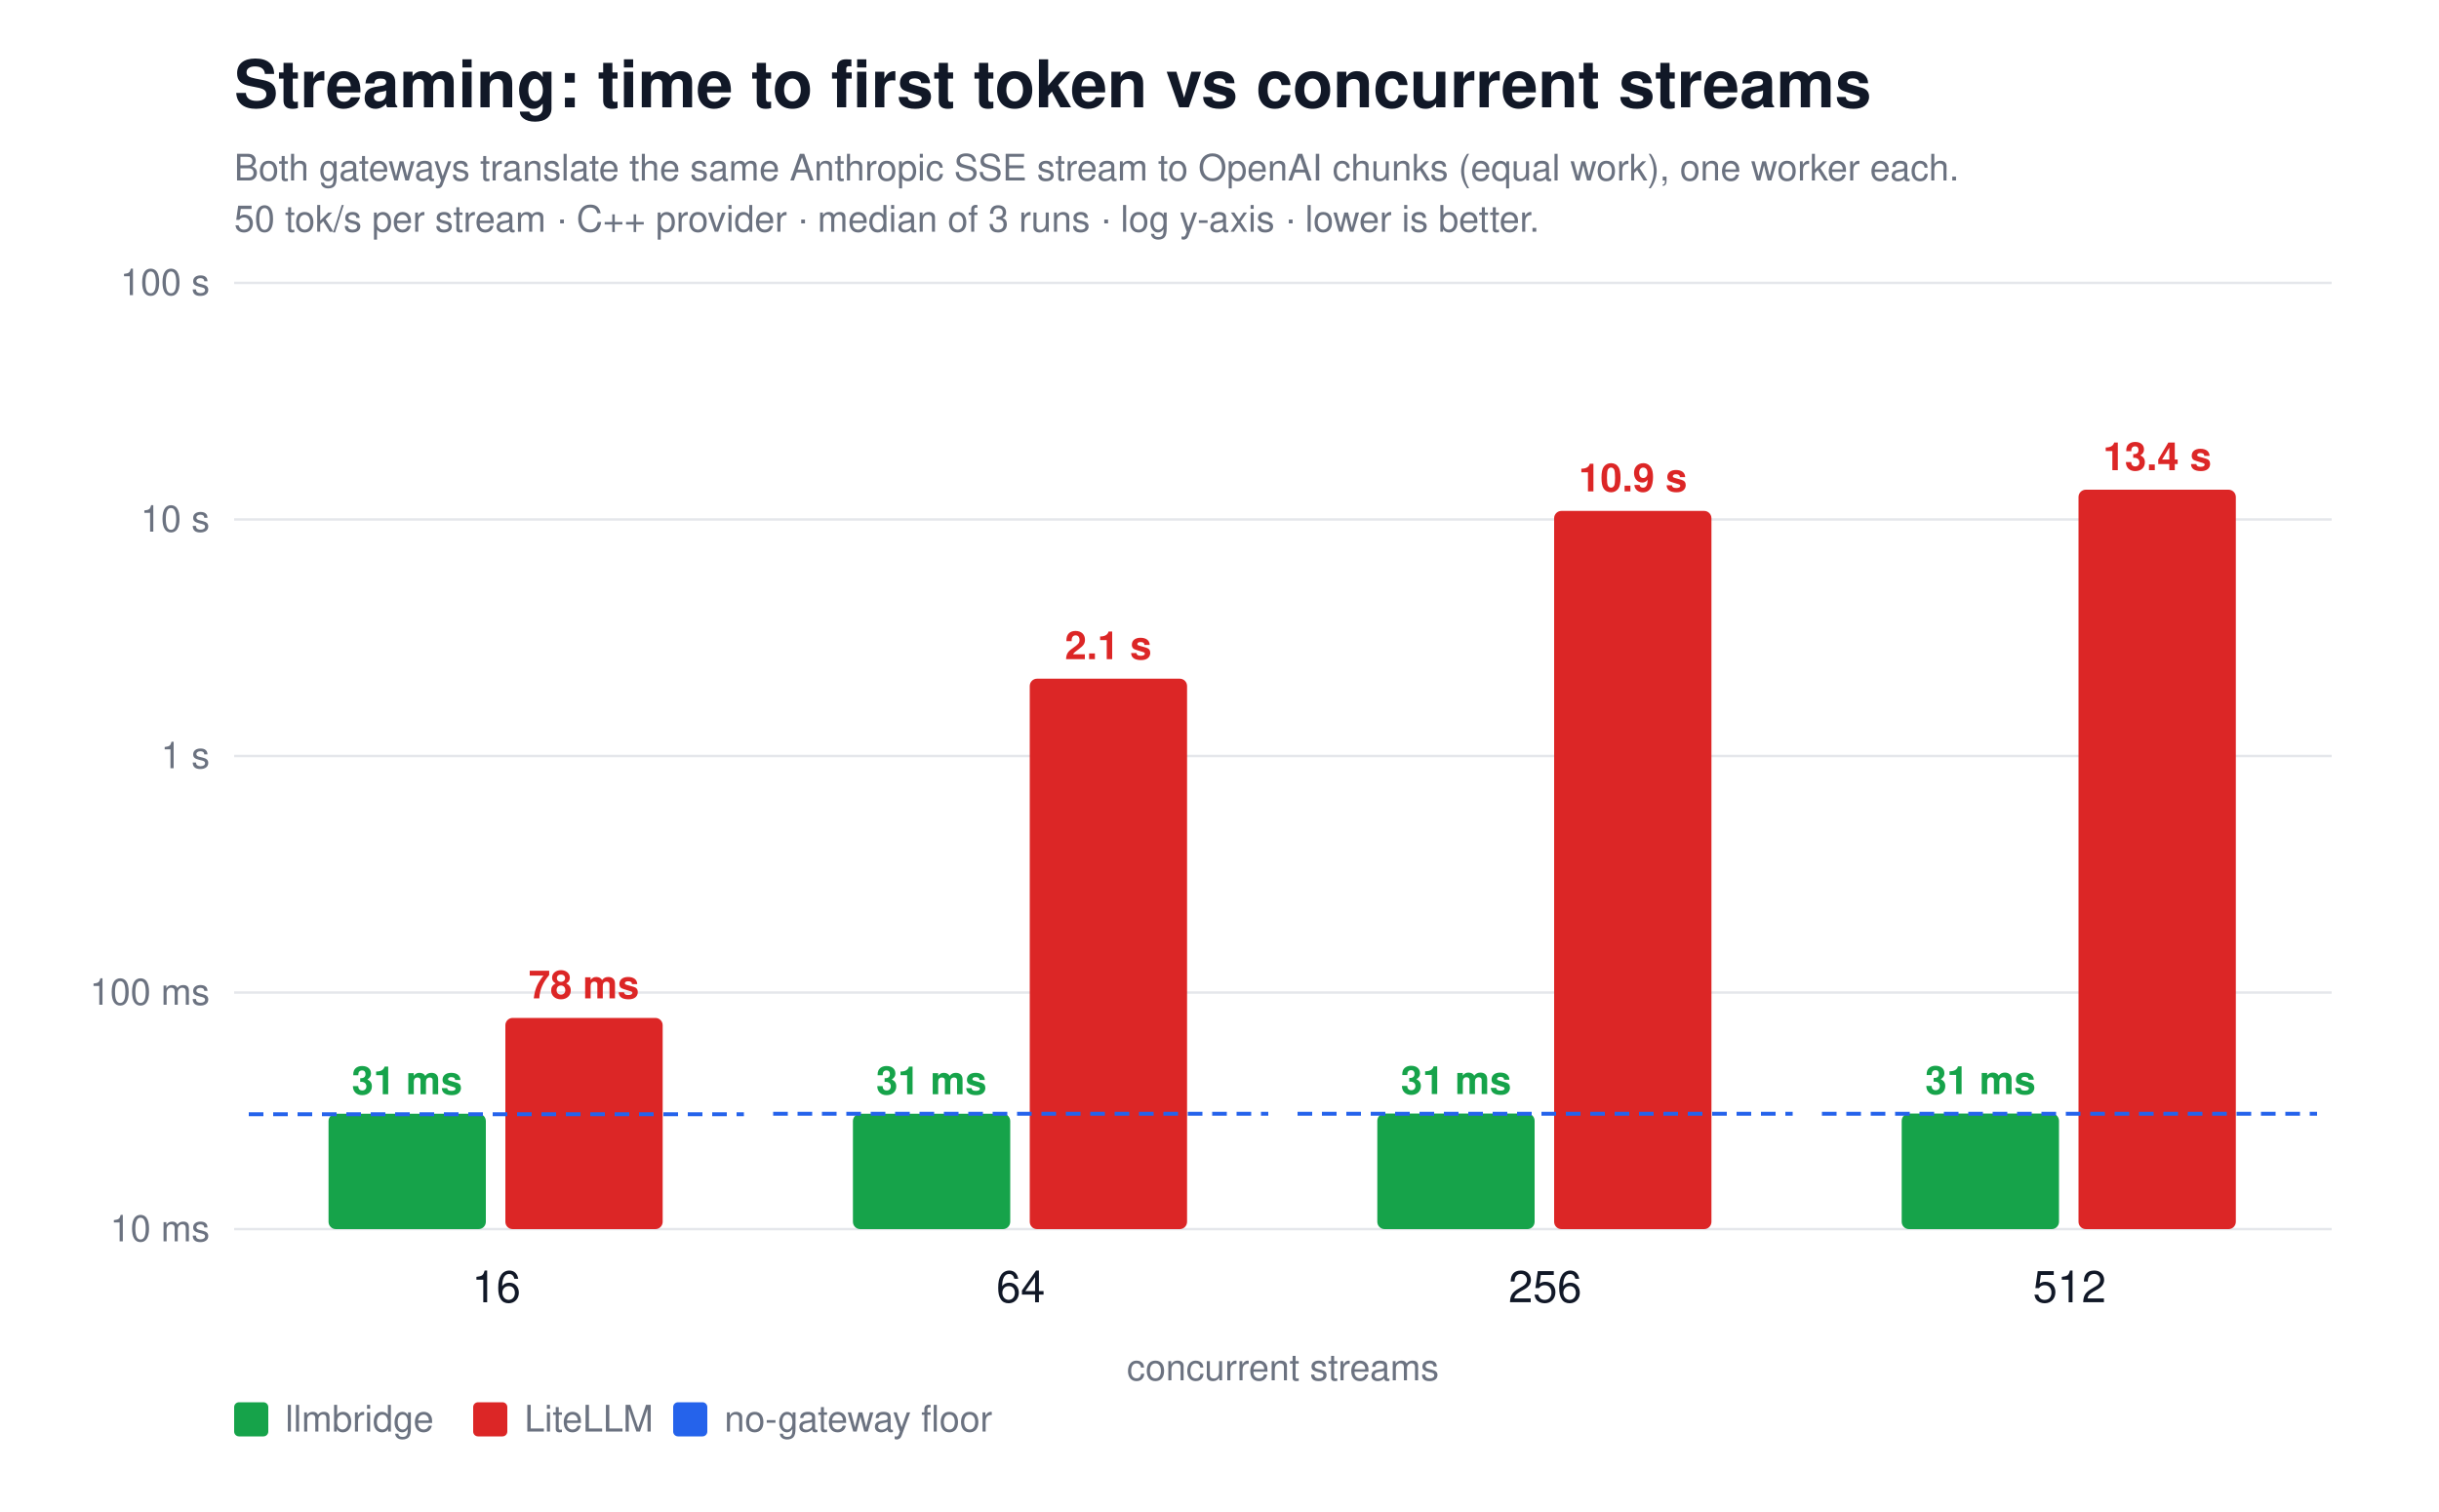
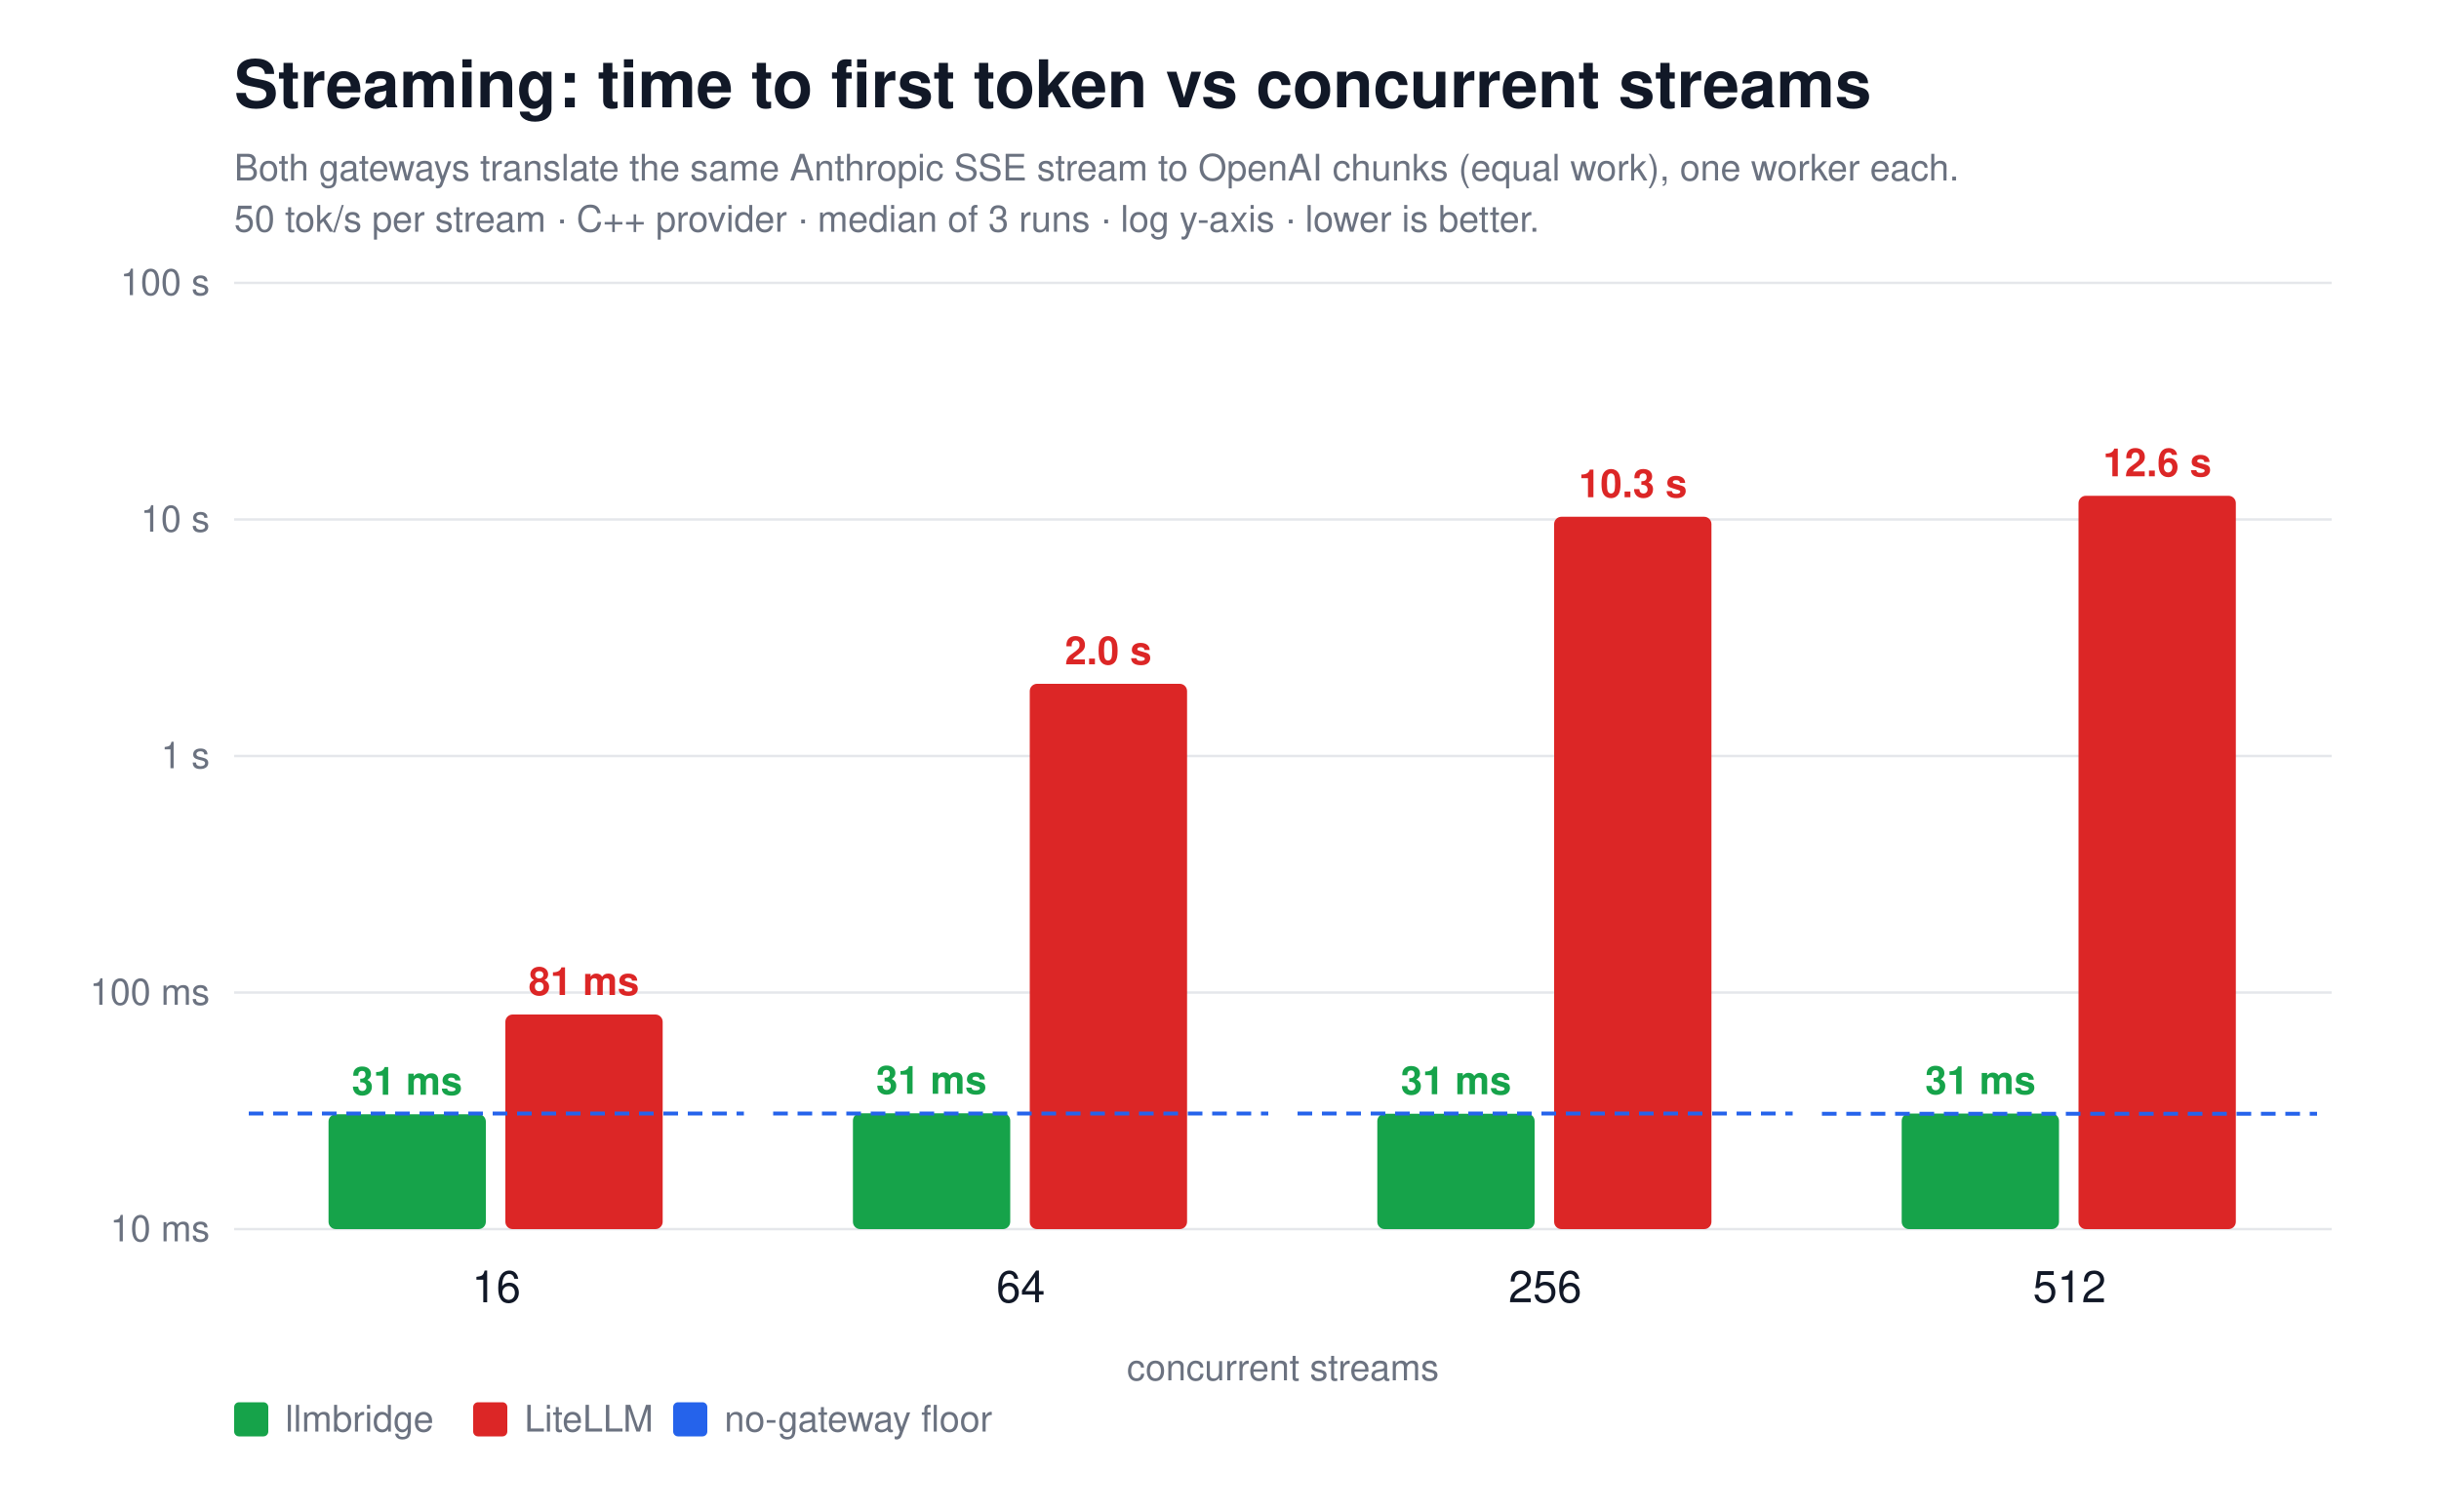
<svg xmlns="http://www.w3.org/2000/svg" width="1000" height="620" viewBox="0 0 1000 620" font-family="-apple-system,Segoe UI,Helvetica,Arial,sans-serif">
  <rect width="1000" height="620" fill="white" />
  <text x="96" y="44" font-size="27" font-weight="700" fill="#111827">Streaming: time to first token vs concurrent streams</text>
  <text x="96" y="74" font-size="15" fill="#6b7280">Both gateways translate the same Anthropic SSE stream to OpenAI chunks (equal work), one worker each.</text>
  <text x="96" y="95" font-size="15" fill="#6b7280">50 tok/s per stream · C++ provider · median of 3 runs · log y-axis · lower is better.</text>
  <line x1="96" y1="504.0" x2="956" y2="504.0" stroke="#e5e7eb" stroke-width="1" />
  <text x="86" y="509.0" font-size="15" fill="#6b7280" text-anchor="end">10 ms</text>
  <line x1="96" y1="407.0" x2="956" y2="407.0" stroke="#e5e7eb" stroke-width="1" />
  <text x="86" y="412.0" font-size="15" fill="#6b7280" text-anchor="end">100 ms</text>
  <line x1="96" y1="310.0" x2="956" y2="310.0" stroke="#e5e7eb" stroke-width="1" />
  <text x="86" y="315.0" font-size="15" fill="#6b7280" text-anchor="end">1 s</text>
  <line x1="96" y1="213.0" x2="956" y2="213.0" stroke="#e5e7eb" stroke-width="1" />
  <text x="86" y="218.0" font-size="15" fill="#6b7280" text-anchor="end">10 s</text>
  <line x1="96" y1="116.0" x2="956" y2="116.0" stroke="#e5e7eb" stroke-width="1" />
  <text x="86" y="121.0" font-size="15" fill="#6b7280" text-anchor="end">100 s</text>
-   <rect x="134.7" y="456.7" width="64.5" height="47.3" fill="#16a34a" rx="3" />
-   <text x="166.9" y="448.7" font-size="16" font-weight="600" fill="#16a34a" text-anchor="middle">31 ms</text>
-   <rect x="207.2" y="417.4" width="64.5" height="86.6" fill="#dc2626" rx="3" />
-   <text x="239.4" y="409.4" font-size="16" font-weight="600" fill="#dc2626" text-anchor="middle">78 ms</text>
-   <line x1="102.0" y1="456.9" x2="305.0" y2="456.9" stroke="#2563eb" stroke-width="1.6" stroke-dasharray="6 4" />
+   <rect x="134.7" y="456.9" width="64.5" height="47.1" fill="#16a34a" rx="3" />
+   <text x="166.9" y="448.9" font-size="16" font-weight="600" fill="#16a34a" text-anchor="middle">31 ms</text>
+   <rect x="207.2" y="416.0" width="64.5" height="88.0" fill="#dc2626" rx="3" />
+   <text x="239.4" y="408.0" font-size="16" font-weight="600" fill="#dc2626" text-anchor="middle">81 ms</text>
+   <line x1="102.0" y1="456.6" x2="305.0" y2="456.6" stroke="#2563eb" stroke-width="1.6" stroke-dasharray="6 4" />
  <text x="203.5" y="534.0" font-size="18" fill="#111827" text-anchor="middle">16</text>
-   <rect x="349.7" y="456.7" width="64.5" height="47.3" fill="#16a34a" rx="3" />
-   <text x="381.9" y="448.7" font-size="16" font-weight="600" fill="#16a34a" text-anchor="middle">31 ms</text>
-   <rect x="422.2" y="278.3" width="64.5" height="225.7" fill="#dc2626" rx="3" />
-   <text x="454.4" y="270.3" font-size="16" font-weight="600" fill="#dc2626" text-anchor="middle">2.1 s</text>
-   <line x1="317.0" y1="456.7" x2="520.0" y2="456.7" stroke="#2563eb" stroke-width="1.6" stroke-dasharray="6 4" />
+   <rect x="349.7" y="456.5" width="64.5" height="47.5" fill="#16a34a" rx="3" />
+   <text x="381.9" y="448.5" font-size="16" font-weight="600" fill="#16a34a" text-anchor="middle">31 ms</text>
+   <rect x="422.2" y="280.4" width="64.5" height="223.6" fill="#dc2626" rx="3" />
+   <text x="454.4" y="272.4" font-size="16" font-weight="600" fill="#dc2626" text-anchor="middle">2.0 s</text>
+   <line x1="317.0" y1="456.6" x2="520.0" y2="456.6" stroke="#2563eb" stroke-width="1.6" stroke-dasharray="6 4" />
  <text x="418.5" y="534.0" font-size="18" fill="#111827" text-anchor="middle">64</text>
-   <rect x="564.7" y="456.6" width="64.5" height="47.4" fill="#16a34a" rx="3" />
-   <text x="597.0" y="448.6" font-size="16" font-weight="600" fill="#16a34a" text-anchor="middle">31 ms</text>
-   <rect x="637.2" y="209.5" width="64.5" height="294.5" fill="#dc2626" rx="3" />
-   <text x="669.5" y="201.5" font-size="16" font-weight="600" fill="#dc2626" text-anchor="middle">10.9 s</text>
-   <line x1="532.0" y1="456.7" x2="735.0" y2="456.7" stroke="#2563eb" stroke-width="1.6" stroke-dasharray="6 4" />
+   <rect x="564.7" y="456.7" width="64.5" height="47.3" fill="#16a34a" rx="3" />
+   <text x="597.0" y="448.7" font-size="16" font-weight="600" fill="#16a34a" text-anchor="middle">31 ms</text>
+   <rect x="637.2" y="211.9" width="64.5" height="292.1" fill="#dc2626" rx="3" />
+   <text x="669.5" y="203.9" font-size="16" font-weight="600" fill="#dc2626" text-anchor="middle">10.3 s</text>
+   <line x1="532.0" y1="456.6" x2="735.0" y2="456.6" stroke="#2563eb" stroke-width="1.6" stroke-dasharray="6 4" />
  <text x="633.5" y="534.0" font-size="18" fill="#111827" text-anchor="middle">256</text>
  <rect x="779.7" y="456.6" width="64.5" height="47.4" fill="#16a34a" rx="3" />
  <text x="812.0" y="448.6" font-size="16" font-weight="600" fill="#16a34a" text-anchor="middle">31 ms</text>
-   <rect x="852.2" y="200.8" width="64.5" height="303.2" fill="#dc2626" rx="3" />
-   <text x="884.5" y="192.8" font-size="16" font-weight="600" fill="#dc2626" text-anchor="middle">13.4 s</text>
+   <rect x="852.2" y="203.3" width="64.5" height="300.7" fill="#dc2626" rx="3" />
+   <text x="884.5" y="195.3" font-size="16" font-weight="600" fill="#dc2626" text-anchor="middle">12.6 s</text>
  <line x1="747.0" y1="456.7" x2="950.0" y2="456.7" stroke="#2563eb" stroke-width="1.6" stroke-dasharray="6 4" />
  <text x="848.5" y="534.0" font-size="18" fill="#111827" text-anchor="middle">512</text>
  <text x="526.0" y="566.0" font-size="15" fill="#6b7280" text-anchor="middle">concurrent streams</text>
  <rect x="96" y="575" width="14" height="14" fill="#16a34a" rx="2" />
  <text x="117" y="587" font-size="15" fill="#6b7280">llmbridge</text>
  <rect x="194" y="575" width="14" height="14" fill="#dc2626" rx="2" />
  <text x="215" y="587" font-size="15" fill="#6b7280">LiteLLM</text>
  <rect x="276" y="575" width="14" height="14" fill="#2563eb" rx="2" />
  <text x="297" y="587" font-size="15" fill="#6b7280">no-gateway floor</text>
</svg>
